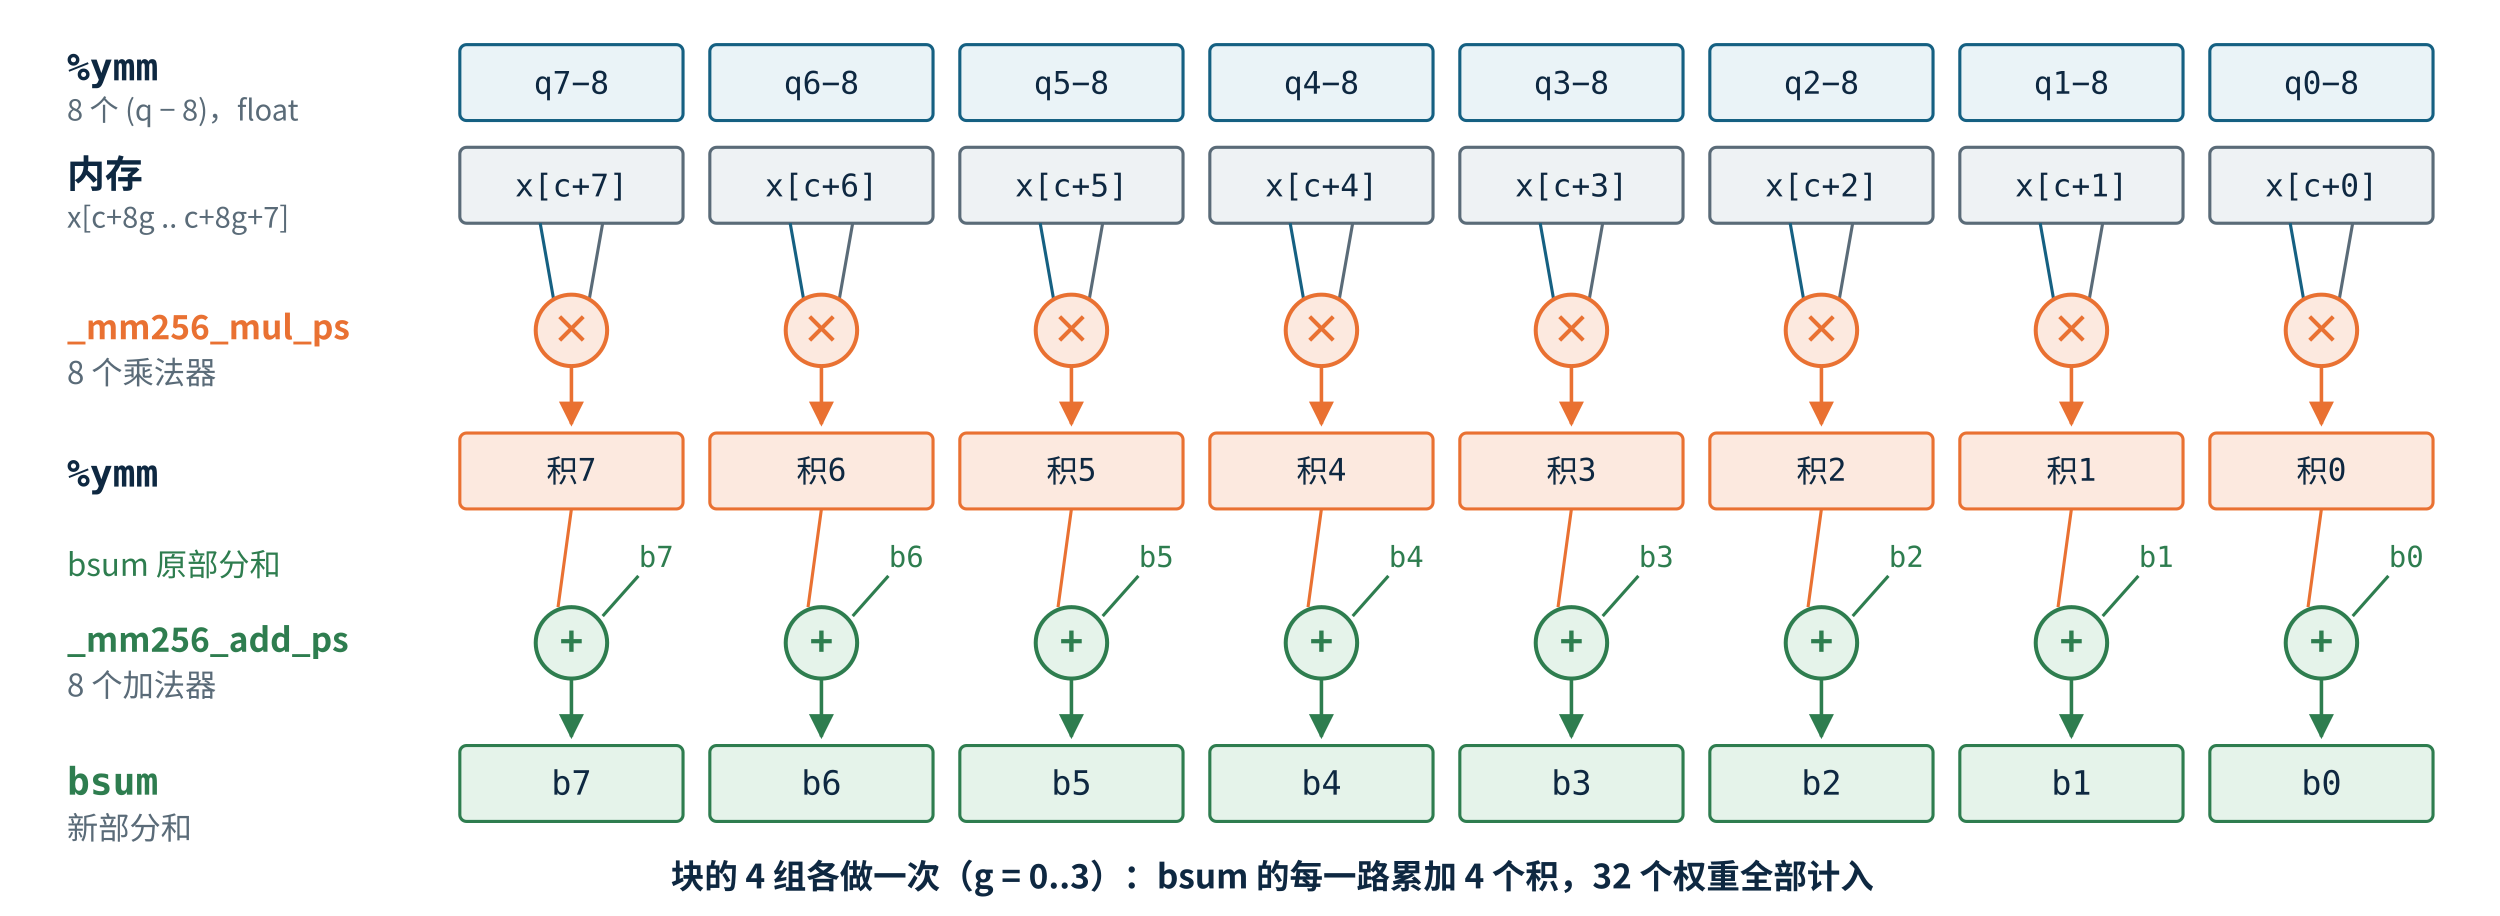
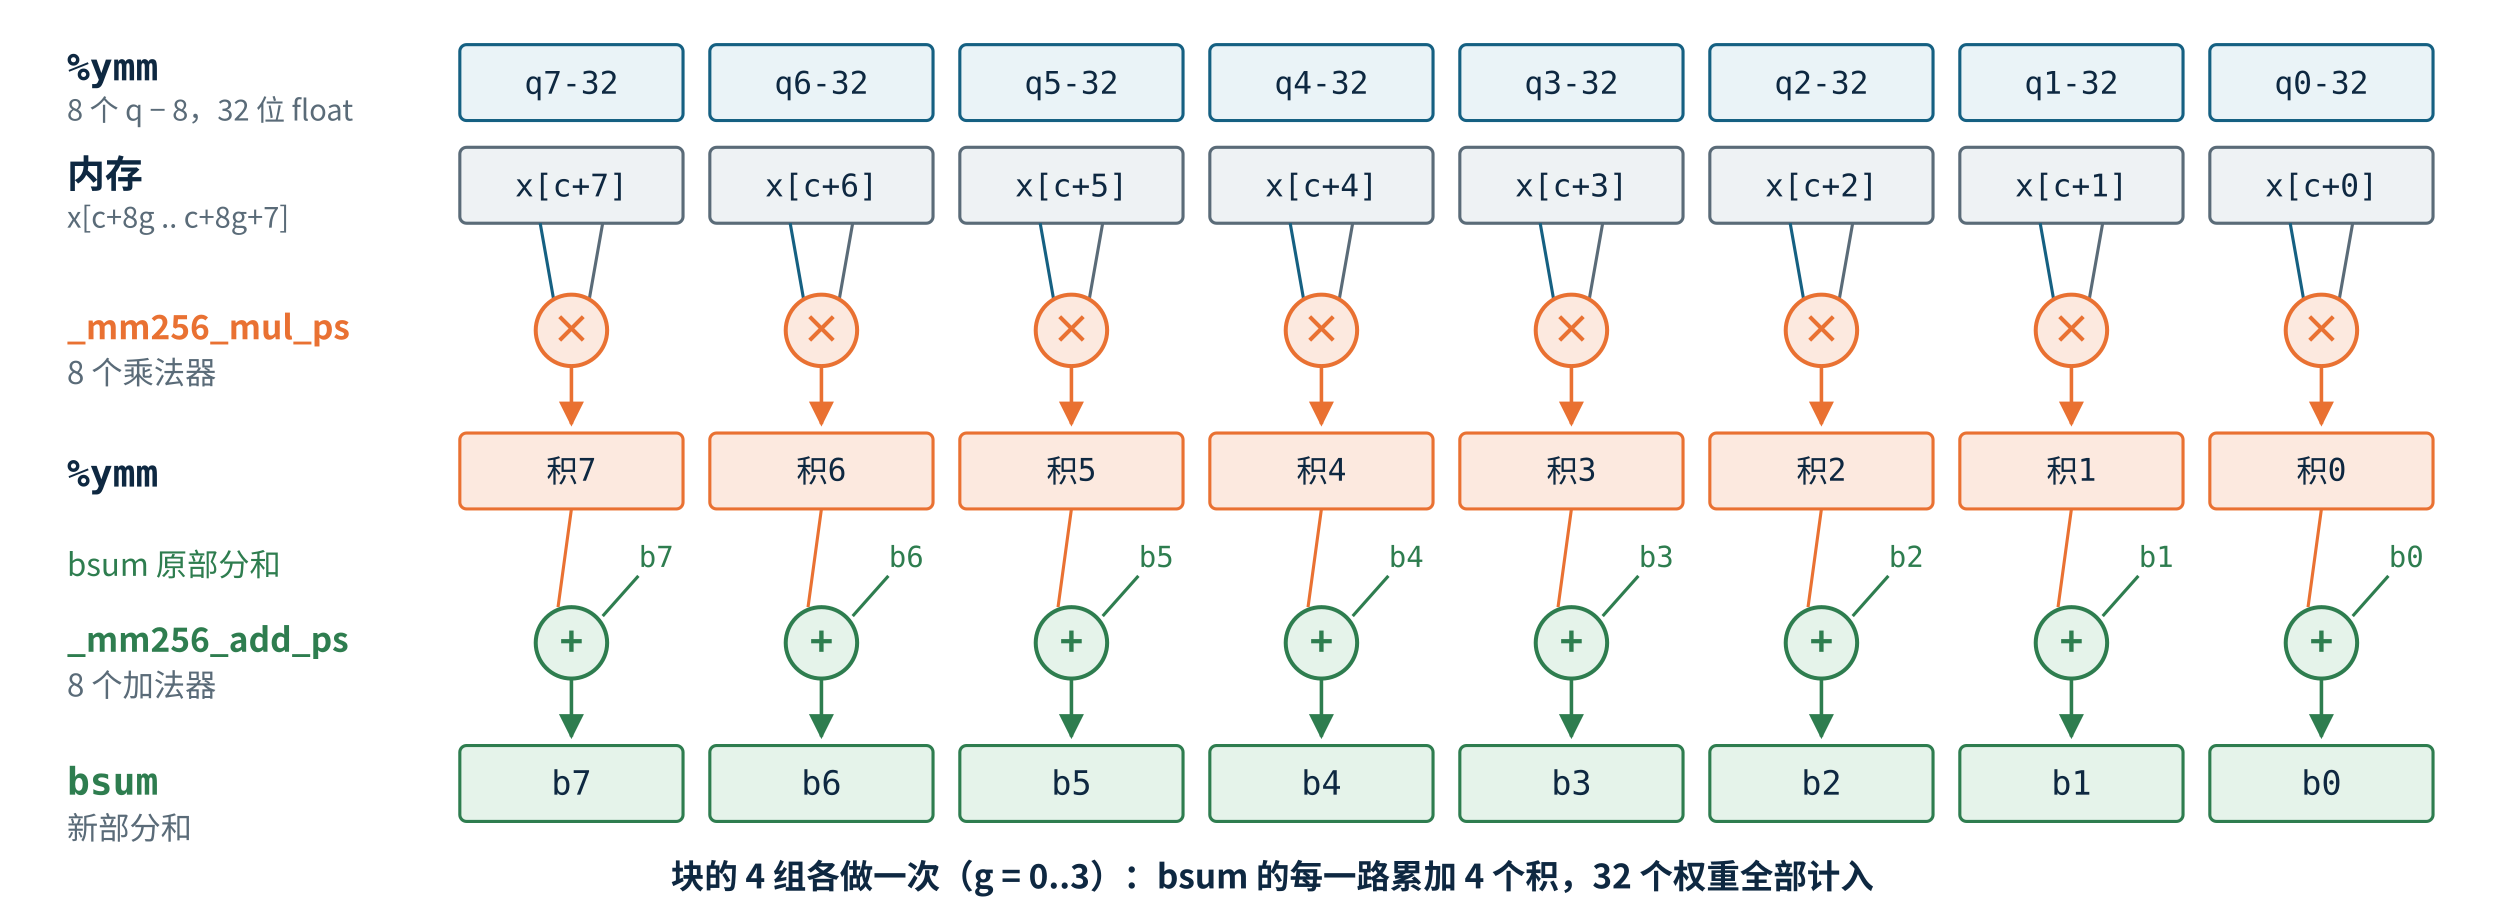
<svg xmlns="http://www.w3.org/2000/svg" viewBox="-10 0 1120 410" width="1120" height="410">
  <defs>
    <marker id="ah-156082" viewBox="0 0 10 10" refX="9" refY="5" markerWidth="7" markerHeight="7" orient="auto-start-reverse">
      <path d="M0,0 L10,5 L0,10 z" fill="#156082" />
    </marker>
    <marker id="ah-e97132" viewBox="0 0 10 10" refX="9" refY="5" markerWidth="7" markerHeight="7" orient="auto-start-reverse">
      <path d="M0,0 L10,5 L0,10 z" fill="#e97132" />
    </marker>
    <marker id="ah-0e2841" viewBox="0 0 10 10" refX="9" refY="5" markerWidth="7" markerHeight="7" orient="auto-start-reverse">
      <path d="M0,0 L10,5 L0,10 z" fill="#0e2841" />
    </marker>
    <marker id="ah-2e7d4f" viewBox="0 0 10 10" refX="9" refY="5" markerWidth="7" markerHeight="7" orient="auto-start-reverse">
      <path d="M0,0 L10,5 L0,10 z" fill="#2e7d4f" />
    </marker>
    <marker id="ah-c0392b" viewBox="0 0 10 10" refX="9" refY="5" markerWidth="7" markerHeight="7" orient="auto-start-reverse">
      <path d="M0,0 L10,5 L0,10 z" fill="#c0392b" />
    </marker>
    <marker id="ah-5a6b78" viewBox="0 0 10 10" refX="9" refY="5" markerWidth="7" markerHeight="7" orient="auto-start-reverse">
      <path d="M0,0 L10,5 L0,10 z" fill="#5a6b78" />
    </marker>
    <marker id="ah-9fb5c3" viewBox="0 0 10 10" refX="9" refY="5" markerWidth="7" markerHeight="7" orient="auto-start-reverse">
      <path d="M0,0 L10,5 L0,10 z" fill="#9fb5c3" />
    </marker>
  </defs>
  <text x="20.0" y="36.0" font-family="SFMono-Regular, Menlo, DejaVu Sans Mono, Consolas, monospace" font-size="17" font-weight="bold" fill="#0e2841" text-anchor="start">%ymm</text>
-   <text x="20.0" y="54.0" font-family="PingFang SC, Noto Sans CJK SC, Source Han Sans SC, sans-serif" font-size="13" font-weight="normal" fill="#5a6b78" text-anchor="start">8 个 (q − 8)，float</text>
+   <text x="20.0" y="54.0" font-family="PingFang SC, Noto Sans CJK SC, Source Han Sans SC, sans-serif" font-size="13" font-weight="normal" fill="#5a6b78" text-anchor="start">8 个 q − 8，32 位 float</text>
  <text x="20.0" y="84.0" font-family="PingFang SC, Noto Sans CJK SC, Source Han Sans SC, sans-serif" font-size="17" font-weight="bold" fill="#0e2841" text-anchor="start">内存</text>
  <text x="20.0" y="102.0" font-family="PingFang SC, Noto Sans CJK SC, Source Han Sans SC, sans-serif" font-size="13" font-weight="normal" fill="#5a6b78" text-anchor="start">x[c+8g .. c+8g+7]</text>
  <rect x="980.0" y="20.0" width="100.0" height="34.0" rx="3" fill="#eaf3f7" stroke="#156082" stroke-width="1.4" />
-   <text x="1030.0" y="42.0" font-family="SFMono-Regular, Menlo, DejaVu Sans Mono, Consolas, monospace" font-size="14" font-weight="normal" fill="#0e2841" text-anchor="middle">q0−8</text>
+   <text x="1030.0" y="42.0" font-family="SFMono-Regular, Menlo, DejaVu Sans Mono, Consolas, monospace" font-size="14" font-weight="normal" fill="#0e2841" text-anchor="middle">q0-32</text>
  <rect x="868.0" y="20.0" width="100.0" height="34.0" rx="3" fill="#eaf3f7" stroke="#156082" stroke-width="1.4" />
-   <text x="918.0" y="42.0" font-family="SFMono-Regular, Menlo, DejaVu Sans Mono, Consolas, monospace" font-size="14" font-weight="normal" fill="#0e2841" text-anchor="middle">q1−8</text>
+   <text x="918.0" y="42.0" font-family="SFMono-Regular, Menlo, DejaVu Sans Mono, Consolas, monospace" font-size="14" font-weight="normal" fill="#0e2841" text-anchor="middle">q1-32</text>
  <rect x="756.0" y="20.0" width="100.0" height="34.0" rx="3" fill="#eaf3f7" stroke="#156082" stroke-width="1.4" />
-   <text x="806.0" y="42.0" font-family="SFMono-Regular, Menlo, DejaVu Sans Mono, Consolas, monospace" font-size="14" font-weight="normal" fill="#0e2841" text-anchor="middle">q2−8</text>
+   <text x="806.0" y="42.0" font-family="SFMono-Regular, Menlo, DejaVu Sans Mono, Consolas, monospace" font-size="14" font-weight="normal" fill="#0e2841" text-anchor="middle">q2-32</text>
  <rect x="644.0" y="20.0" width="100.0" height="34.0" rx="3" fill="#eaf3f7" stroke="#156082" stroke-width="1.4" />
-   <text x="694.0" y="42.0" font-family="SFMono-Regular, Menlo, DejaVu Sans Mono, Consolas, monospace" font-size="14" font-weight="normal" fill="#0e2841" text-anchor="middle">q3−8</text>
+   <text x="694.0" y="42.0" font-family="SFMono-Regular, Menlo, DejaVu Sans Mono, Consolas, monospace" font-size="14" font-weight="normal" fill="#0e2841" text-anchor="middle">q3-32</text>
  <rect x="532.0" y="20.0" width="100.0" height="34.0" rx="3" fill="#eaf3f7" stroke="#156082" stroke-width="1.4" />
-   <text x="582.0" y="42.0" font-family="SFMono-Regular, Menlo, DejaVu Sans Mono, Consolas, monospace" font-size="14" font-weight="normal" fill="#0e2841" text-anchor="middle">q4−8</text>
+   <text x="582.0" y="42.0" font-family="SFMono-Regular, Menlo, DejaVu Sans Mono, Consolas, monospace" font-size="14" font-weight="normal" fill="#0e2841" text-anchor="middle">q4-32</text>
  <rect x="420.0" y="20.0" width="100.0" height="34.0" rx="3" fill="#eaf3f7" stroke="#156082" stroke-width="1.4" />
-   <text x="470.0" y="42.0" font-family="SFMono-Regular, Menlo, DejaVu Sans Mono, Consolas, monospace" font-size="14" font-weight="normal" fill="#0e2841" text-anchor="middle">q5−8</text>
+   <text x="470.0" y="42.0" font-family="SFMono-Regular, Menlo, DejaVu Sans Mono, Consolas, monospace" font-size="14" font-weight="normal" fill="#0e2841" text-anchor="middle">q5-32</text>
  <rect x="308.0" y="20.0" width="100.0" height="34.0" rx="3" fill="#eaf3f7" stroke="#156082" stroke-width="1.4" />
-   <text x="358.0" y="42.0" font-family="SFMono-Regular, Menlo, DejaVu Sans Mono, Consolas, monospace" font-size="14" font-weight="normal" fill="#0e2841" text-anchor="middle">q6−8</text>
+   <text x="358.0" y="42.0" font-family="SFMono-Regular, Menlo, DejaVu Sans Mono, Consolas, monospace" font-size="14" font-weight="normal" fill="#0e2841" text-anchor="middle">q6-32</text>
  <rect x="196.0" y="20.0" width="100.0" height="34.0" rx="3" fill="#eaf3f7" stroke="#156082" stroke-width="1.4" />
-   <text x="246.0" y="42.0" font-family="SFMono-Regular, Menlo, DejaVu Sans Mono, Consolas, monospace" font-size="14" font-weight="normal" fill="#0e2841" text-anchor="middle">q7−8</text>
+   <text x="246.0" y="42.0" font-family="SFMono-Regular, Menlo, DejaVu Sans Mono, Consolas, monospace" font-size="14" font-weight="normal" fill="#0e2841" text-anchor="middle">q7-32</text>
  <rect x="980.0" y="66.0" width="100.0" height="34.0" rx="3" fill="#eef2f4" stroke="#5a6b78" stroke-width="1.4" />
  <text x="1030.0" y="88.0" font-family="SFMono-Regular, Menlo, DejaVu Sans Mono, Consolas, monospace" font-size="14" font-weight="normal" fill="#0e2841" text-anchor="middle">x[c+0]</text>
  <rect x="868.0" y="66.0" width="100.0" height="34.0" rx="3" fill="#eef2f4" stroke="#5a6b78" stroke-width="1.4" />
  <text x="918.0" y="88.0" font-family="SFMono-Regular, Menlo, DejaVu Sans Mono, Consolas, monospace" font-size="14" font-weight="normal" fill="#0e2841" text-anchor="middle">x[c+1]</text>
  <rect x="756.0" y="66.0" width="100.0" height="34.0" rx="3" fill="#eef2f4" stroke="#5a6b78" stroke-width="1.4" />
  <text x="806.0" y="88.0" font-family="SFMono-Regular, Menlo, DejaVu Sans Mono, Consolas, monospace" font-size="14" font-weight="normal" fill="#0e2841" text-anchor="middle">x[c+2]</text>
  <rect x="644.0" y="66.0" width="100.0" height="34.0" rx="3" fill="#eef2f4" stroke="#5a6b78" stroke-width="1.4" />
  <text x="694.0" y="88.0" font-family="SFMono-Regular, Menlo, DejaVu Sans Mono, Consolas, monospace" font-size="14" font-weight="normal" fill="#0e2841" text-anchor="middle">x[c+3]</text>
  <rect x="532.0" y="66.0" width="100.0" height="34.0" rx="3" fill="#eef2f4" stroke="#5a6b78" stroke-width="1.4" />
  <text x="582.0" y="88.0" font-family="SFMono-Regular, Menlo, DejaVu Sans Mono, Consolas, monospace" font-size="14" font-weight="normal" fill="#0e2841" text-anchor="middle">x[c+4]</text>
  <rect x="420.0" y="66.0" width="100.0" height="34.0" rx="3" fill="#eef2f4" stroke="#5a6b78" stroke-width="1.4" />
  <text x="470.0" y="88.0" font-family="SFMono-Regular, Menlo, DejaVu Sans Mono, Consolas, monospace" font-size="14" font-weight="normal" fill="#0e2841" text-anchor="middle">x[c+5]</text>
  <rect x="308.0" y="66.0" width="100.0" height="34.0" rx="3" fill="#eef2f4" stroke="#5a6b78" stroke-width="1.4" />
  <text x="358.0" y="88.0" font-family="SFMono-Regular, Menlo, DejaVu Sans Mono, Consolas, monospace" font-size="14" font-weight="normal" fill="#0e2841" text-anchor="middle">x[c+6]</text>
  <rect x="196.0" y="66.0" width="100.0" height="34.0" rx="3" fill="#eef2f4" stroke="#5a6b78" stroke-width="1.4" />
  <text x="246.0" y="88.0" font-family="SFMono-Regular, Menlo, DejaVu Sans Mono, Consolas, monospace" font-size="14" font-weight="normal" fill="#0e2841" text-anchor="middle">x[c+7]</text>
  <line x1="1016.0" y1="100.0" x2="1022.0" y2="134.0" stroke="#156082" stroke-width="1.4" />
  <line x1="1044.0" y1="100.0" x2="1038.0" y2="134.0" stroke="#5a6b78" stroke-width="1.4" />
  <circle cx="1030.0" cy="148.0" r="16.0" fill="#fce9df" stroke="#e97132" stroke-width="1.8" />
  <text x="1030.0" y="154.0" font-family="PingFang SC, Noto Sans CJK SC, Source Han Sans SC, sans-serif" font-size="18" font-weight="bold" fill="#e97132" text-anchor="middle">×</text>
  <line x1="1030.0" y1="164.0" x2="1030.0" y2="190.0" stroke="#e97132" stroke-width="1.6" marker-end="url(#ah-e97132)" />
  <text x="1068.0" y="254.0" font-family="SFMono-Regular, Menlo, DejaVu Sans Mono, Consolas, monospace" font-size="13" font-weight="normal" fill="#2e7d4f" text-anchor="middle">b0</text>
  <line x1="1060.0" y1="258.0" x2="1044.0" y2="276.0" stroke="#2e7d4f" stroke-width="1.4" />
  <line x1="1030.0" y1="228.0" x2="1024.0" y2="272.0" stroke="#e97132" stroke-width="1.4" />
  <circle cx="1030.0" cy="288.0" r="16.0" fill="#e5f3ea" stroke="#2e7d4f" stroke-width="1.8" />
  <text x="1030.0" y="294.0" font-family="PingFang SC, Noto Sans CJK SC, Source Han Sans SC, sans-serif" font-size="18" font-weight="bold" fill="#2e7d4f" text-anchor="middle">+</text>
  <line x1="1030.0" y1="304.0" x2="1030.0" y2="330.0" stroke="#2e7d4f" stroke-width="1.6" marker-end="url(#ah-2e7d4f)" />
  <line x1="904.0" y1="100.0" x2="910.0" y2="134.0" stroke="#156082" stroke-width="1.4" />
  <line x1="932.0" y1="100.0" x2="926.0" y2="134.0" stroke="#5a6b78" stroke-width="1.4" />
  <circle cx="918.0" cy="148.0" r="16.0" fill="#fce9df" stroke="#e97132" stroke-width="1.8" />
  <text x="918.0" y="154.0" font-family="PingFang SC, Noto Sans CJK SC, Source Han Sans SC, sans-serif" font-size="18" font-weight="bold" fill="#e97132" text-anchor="middle">×</text>
  <line x1="918.0" y1="164.0" x2="918.0" y2="190.0" stroke="#e97132" stroke-width="1.6" marker-end="url(#ah-e97132)" />
  <text x="956.0" y="254.0" font-family="SFMono-Regular, Menlo, DejaVu Sans Mono, Consolas, monospace" font-size="13" font-weight="normal" fill="#2e7d4f" text-anchor="middle">b1</text>
  <line x1="948.0" y1="258.0" x2="932.0" y2="276.0" stroke="#2e7d4f" stroke-width="1.4" />
  <line x1="918.0" y1="228.0" x2="912.0" y2="272.0" stroke="#e97132" stroke-width="1.4" />
  <circle cx="918.0" cy="288.0" r="16.0" fill="#e5f3ea" stroke="#2e7d4f" stroke-width="1.8" />
  <text x="918.0" y="294.0" font-family="PingFang SC, Noto Sans CJK SC, Source Han Sans SC, sans-serif" font-size="18" font-weight="bold" fill="#2e7d4f" text-anchor="middle">+</text>
  <line x1="918.0" y1="304.0" x2="918.0" y2="330.0" stroke="#2e7d4f" stroke-width="1.6" marker-end="url(#ah-2e7d4f)" />
  <line x1="792.0" y1="100.0" x2="798.0" y2="134.0" stroke="#156082" stroke-width="1.4" />
  <line x1="820.0" y1="100.0" x2="814.0" y2="134.0" stroke="#5a6b78" stroke-width="1.4" />
  <circle cx="806.0" cy="148.0" r="16.0" fill="#fce9df" stroke="#e97132" stroke-width="1.8" />
  <text x="806.0" y="154.0" font-family="PingFang SC, Noto Sans CJK SC, Source Han Sans SC, sans-serif" font-size="18" font-weight="bold" fill="#e97132" text-anchor="middle">×</text>
  <line x1="806.0" y1="164.0" x2="806.0" y2="190.0" stroke="#e97132" stroke-width="1.6" marker-end="url(#ah-e97132)" />
  <text x="844.0" y="254.0" font-family="SFMono-Regular, Menlo, DejaVu Sans Mono, Consolas, monospace" font-size="13" font-weight="normal" fill="#2e7d4f" text-anchor="middle">b2</text>
  <line x1="836.0" y1="258.0" x2="820.0" y2="276.0" stroke="#2e7d4f" stroke-width="1.4" />
  <line x1="806.0" y1="228.0" x2="800.0" y2="272.0" stroke="#e97132" stroke-width="1.4" />
  <circle cx="806.0" cy="288.0" r="16.0" fill="#e5f3ea" stroke="#2e7d4f" stroke-width="1.8" />
  <text x="806.0" y="294.0" font-family="PingFang SC, Noto Sans CJK SC, Source Han Sans SC, sans-serif" font-size="18" font-weight="bold" fill="#2e7d4f" text-anchor="middle">+</text>
  <line x1="806.0" y1="304.0" x2="806.0" y2="330.0" stroke="#2e7d4f" stroke-width="1.6" marker-end="url(#ah-2e7d4f)" />
  <line x1="680.0" y1="100.0" x2="686.0" y2="134.0" stroke="#156082" stroke-width="1.4" />
  <line x1="708.0" y1="100.0" x2="702.0" y2="134.0" stroke="#5a6b78" stroke-width="1.4" />
  <circle cx="694.0" cy="148.0" r="16.0" fill="#fce9df" stroke="#e97132" stroke-width="1.8" />
  <text x="694.0" y="154.0" font-family="PingFang SC, Noto Sans CJK SC, Source Han Sans SC, sans-serif" font-size="18" font-weight="bold" fill="#e97132" text-anchor="middle">×</text>
  <line x1="694.0" y1="164.0" x2="694.0" y2="190.0" stroke="#e97132" stroke-width="1.6" marker-end="url(#ah-e97132)" />
  <text x="732.0" y="254.0" font-family="SFMono-Regular, Menlo, DejaVu Sans Mono, Consolas, monospace" font-size="13" font-weight="normal" fill="#2e7d4f" text-anchor="middle">b3</text>
  <line x1="724.0" y1="258.0" x2="708.0" y2="276.0" stroke="#2e7d4f" stroke-width="1.4" />
  <line x1="694.0" y1="228.0" x2="688.0" y2="272.0" stroke="#e97132" stroke-width="1.4" />
  <circle cx="694.0" cy="288.0" r="16.0" fill="#e5f3ea" stroke="#2e7d4f" stroke-width="1.8" />
  <text x="694.0" y="294.0" font-family="PingFang SC, Noto Sans CJK SC, Source Han Sans SC, sans-serif" font-size="18" font-weight="bold" fill="#2e7d4f" text-anchor="middle">+</text>
  <line x1="694.0" y1="304.0" x2="694.0" y2="330.0" stroke="#2e7d4f" stroke-width="1.6" marker-end="url(#ah-2e7d4f)" />
  <line x1="568.0" y1="100.0" x2="574.0" y2="134.0" stroke="#156082" stroke-width="1.4" />
  <line x1="596.0" y1="100.0" x2="590.0" y2="134.0" stroke="#5a6b78" stroke-width="1.4" />
  <circle cx="582.0" cy="148.0" r="16.0" fill="#fce9df" stroke="#e97132" stroke-width="1.8" />
  <text x="582.0" y="154.0" font-family="PingFang SC, Noto Sans CJK SC, Source Han Sans SC, sans-serif" font-size="18" font-weight="bold" fill="#e97132" text-anchor="middle">×</text>
  <line x1="582.0" y1="164.0" x2="582.0" y2="190.0" stroke="#e97132" stroke-width="1.6" marker-end="url(#ah-e97132)" />
  <text x="620.0" y="254.0" font-family="SFMono-Regular, Menlo, DejaVu Sans Mono, Consolas, monospace" font-size="13" font-weight="normal" fill="#2e7d4f" text-anchor="middle">b4</text>
  <line x1="612.0" y1="258.0" x2="596.0" y2="276.0" stroke="#2e7d4f" stroke-width="1.4" />
  <line x1="582.0" y1="228.0" x2="576.0" y2="272.0" stroke="#e97132" stroke-width="1.4" />
  <circle cx="582.0" cy="288.0" r="16.0" fill="#e5f3ea" stroke="#2e7d4f" stroke-width="1.8" />
  <text x="582.0" y="294.0" font-family="PingFang SC, Noto Sans CJK SC, Source Han Sans SC, sans-serif" font-size="18" font-weight="bold" fill="#2e7d4f" text-anchor="middle">+</text>
  <line x1="582.0" y1="304.0" x2="582.0" y2="330.0" stroke="#2e7d4f" stroke-width="1.6" marker-end="url(#ah-2e7d4f)" />
  <line x1="456.0" y1="100.0" x2="462.0" y2="134.0" stroke="#156082" stroke-width="1.4" />
  <line x1="484.0" y1="100.0" x2="478.0" y2="134.0" stroke="#5a6b78" stroke-width="1.4" />
  <circle cx="470.0" cy="148.0" r="16.0" fill="#fce9df" stroke="#e97132" stroke-width="1.8" />
  <text x="470.0" y="154.0" font-family="PingFang SC, Noto Sans CJK SC, Source Han Sans SC, sans-serif" font-size="18" font-weight="bold" fill="#e97132" text-anchor="middle">×</text>
  <line x1="470.0" y1="164.0" x2="470.0" y2="190.0" stroke="#e97132" stroke-width="1.6" marker-end="url(#ah-e97132)" />
  <text x="508.0" y="254.0" font-family="SFMono-Regular, Menlo, DejaVu Sans Mono, Consolas, monospace" font-size="13" font-weight="normal" fill="#2e7d4f" text-anchor="middle">b5</text>
  <line x1="500.0" y1="258.0" x2="484.0" y2="276.0" stroke="#2e7d4f" stroke-width="1.4" />
  <line x1="470.0" y1="228.0" x2="464.0" y2="272.0" stroke="#e97132" stroke-width="1.4" />
  <circle cx="470.0" cy="288.0" r="16.0" fill="#e5f3ea" stroke="#2e7d4f" stroke-width="1.8" />
  <text x="470.0" y="294.0" font-family="PingFang SC, Noto Sans CJK SC, Source Han Sans SC, sans-serif" font-size="18" font-weight="bold" fill="#2e7d4f" text-anchor="middle">+</text>
  <line x1="470.0" y1="304.0" x2="470.0" y2="330.0" stroke="#2e7d4f" stroke-width="1.6" marker-end="url(#ah-2e7d4f)" />
  <line x1="344.0" y1="100.0" x2="350.0" y2="134.0" stroke="#156082" stroke-width="1.4" />
  <line x1="372.0" y1="100.0" x2="366.0" y2="134.0" stroke="#5a6b78" stroke-width="1.4" />
  <circle cx="358.0" cy="148.0" r="16.0" fill="#fce9df" stroke="#e97132" stroke-width="1.8" />
  <text x="358.0" y="154.0" font-family="PingFang SC, Noto Sans CJK SC, Source Han Sans SC, sans-serif" font-size="18" font-weight="bold" fill="#e97132" text-anchor="middle">×</text>
  <line x1="358.0" y1="164.0" x2="358.0" y2="190.0" stroke="#e97132" stroke-width="1.6" marker-end="url(#ah-e97132)" />
  <text x="396.0" y="254.0" font-family="SFMono-Regular, Menlo, DejaVu Sans Mono, Consolas, monospace" font-size="13" font-weight="normal" fill="#2e7d4f" text-anchor="middle">b6</text>
  <line x1="388.0" y1="258.0" x2="372.0" y2="276.0" stroke="#2e7d4f" stroke-width="1.4" />
  <line x1="358.0" y1="228.0" x2="352.0" y2="272.0" stroke="#e97132" stroke-width="1.4" />
  <circle cx="358.0" cy="288.0" r="16.0" fill="#e5f3ea" stroke="#2e7d4f" stroke-width="1.8" />
  <text x="358.0" y="294.0" font-family="PingFang SC, Noto Sans CJK SC, Source Han Sans SC, sans-serif" font-size="18" font-weight="bold" fill="#2e7d4f" text-anchor="middle">+</text>
  <line x1="358.0" y1="304.0" x2="358.0" y2="330.0" stroke="#2e7d4f" stroke-width="1.6" marker-end="url(#ah-2e7d4f)" />
  <line x1="232.0" y1="100.0" x2="238.0" y2="134.0" stroke="#156082" stroke-width="1.4" />
  <line x1="260.0" y1="100.0" x2="254.0" y2="134.0" stroke="#5a6b78" stroke-width="1.4" />
  <circle cx="246.0" cy="148.0" r="16.0" fill="#fce9df" stroke="#e97132" stroke-width="1.8" />
  <text x="246.0" y="154.0" font-family="PingFang SC, Noto Sans CJK SC, Source Han Sans SC, sans-serif" font-size="18" font-weight="bold" fill="#e97132" text-anchor="middle">×</text>
  <line x1="246.0" y1="164.0" x2="246.0" y2="190.0" stroke="#e97132" stroke-width="1.6" marker-end="url(#ah-e97132)" />
  <text x="284.0" y="254.0" font-family="SFMono-Regular, Menlo, DejaVu Sans Mono, Consolas, monospace" font-size="13" font-weight="normal" fill="#2e7d4f" text-anchor="middle">b7</text>
  <line x1="276.0" y1="258.0" x2="260.0" y2="276.0" stroke="#2e7d4f" stroke-width="1.4" />
  <line x1="246.0" y1="228.0" x2="240.0" y2="272.0" stroke="#e97132" stroke-width="1.4" />
  <circle cx="246.0" cy="288.0" r="16.0" fill="#e5f3ea" stroke="#2e7d4f" stroke-width="1.8" />
  <text x="246.0" y="294.0" font-family="PingFang SC, Noto Sans CJK SC, Source Han Sans SC, sans-serif" font-size="18" font-weight="bold" fill="#2e7d4f" text-anchor="middle">+</text>
  <line x1="246.0" y1="304.0" x2="246.0" y2="330.0" stroke="#2e7d4f" stroke-width="1.6" marker-end="url(#ah-2e7d4f)" />
  <rect x="980.0" y="194.0" width="100.0" height="34.0" rx="3" fill="#fce9df" stroke="#e97132" stroke-width="1.4" />
  <text x="1030.0" y="216.0" font-family="SFMono-Regular, Menlo, DejaVu Sans Mono, Consolas, monospace" font-size="14" font-weight="normal" fill="#0e2841" text-anchor="middle">积0</text>
  <rect x="868.0" y="194.0" width="100.0" height="34.0" rx="3" fill="#fce9df" stroke="#e97132" stroke-width="1.4" />
  <text x="918.0" y="216.0" font-family="SFMono-Regular, Menlo, DejaVu Sans Mono, Consolas, monospace" font-size="14" font-weight="normal" fill="#0e2841" text-anchor="middle">积1</text>
  <rect x="756.0" y="194.0" width="100.0" height="34.0" rx="3" fill="#fce9df" stroke="#e97132" stroke-width="1.4" />
  <text x="806.0" y="216.0" font-family="SFMono-Regular, Menlo, DejaVu Sans Mono, Consolas, monospace" font-size="14" font-weight="normal" fill="#0e2841" text-anchor="middle">积2</text>
  <rect x="644.0" y="194.0" width="100.0" height="34.0" rx="3" fill="#fce9df" stroke="#e97132" stroke-width="1.4" />
  <text x="694.0" y="216.0" font-family="SFMono-Regular, Menlo, DejaVu Sans Mono, Consolas, monospace" font-size="14" font-weight="normal" fill="#0e2841" text-anchor="middle">积3</text>
  <rect x="532.0" y="194.0" width="100.0" height="34.0" rx="3" fill="#fce9df" stroke="#e97132" stroke-width="1.4" />
  <text x="582.0" y="216.0" font-family="SFMono-Regular, Menlo, DejaVu Sans Mono, Consolas, monospace" font-size="14" font-weight="normal" fill="#0e2841" text-anchor="middle">积4</text>
  <rect x="420.0" y="194.0" width="100.0" height="34.0" rx="3" fill="#fce9df" stroke="#e97132" stroke-width="1.4" />
  <text x="470.0" y="216.0" font-family="SFMono-Regular, Menlo, DejaVu Sans Mono, Consolas, monospace" font-size="14" font-weight="normal" fill="#0e2841" text-anchor="middle">积5</text>
  <rect x="308.0" y="194.0" width="100.0" height="34.0" rx="3" fill="#fce9df" stroke="#e97132" stroke-width="1.4" />
  <text x="358.0" y="216.0" font-family="SFMono-Regular, Menlo, DejaVu Sans Mono, Consolas, monospace" font-size="14" font-weight="normal" fill="#0e2841" text-anchor="middle">积6</text>
  <rect x="196.0" y="194.0" width="100.0" height="34.0" rx="3" fill="#fce9df" stroke="#e97132" stroke-width="1.4" />
  <text x="246.0" y="216.0" font-family="SFMono-Regular, Menlo, DejaVu Sans Mono, Consolas, monospace" font-size="14" font-weight="normal" fill="#0e2841" text-anchor="middle">积7</text>
  <text x="20.0" y="152.0" font-family="PingFang SC, Noto Sans CJK SC, Source Han Sans SC, sans-serif" font-size="15" font-weight="bold" fill="#e97132" text-anchor="start">_mm256_mul_ps</text>
  <text x="20.0" y="172.0" font-family="PingFang SC, Noto Sans CJK SC, Source Han Sans SC, sans-serif" font-size="14" font-weight="normal" fill="#5a6b78" text-anchor="start">8 个乘法器</text>
  <text x="20.0" y="292.0" font-family="PingFang SC, Noto Sans CJK SC, Source Han Sans SC, sans-serif" font-size="15" font-weight="bold" fill="#2e7d4f" text-anchor="start">_mm256_add_ps</text>
  <text x="20.0" y="312.0" font-family="PingFang SC, Noto Sans CJK SC, Source Han Sans SC, sans-serif" font-size="14" font-weight="normal" fill="#5a6b78" text-anchor="start">8 个加法器</text>
  <text x="20.0" y="218.0" font-family="SFMono-Regular, Menlo, DejaVu Sans Mono, Consolas, monospace" font-size="17" font-weight="bold" fill="#0e2841" text-anchor="start">%ymm</text>
  <text x="20.0" y="258.0" font-family="PingFang SC, Noto Sans CJK SC, Source Han Sans SC, sans-serif" font-size="14" font-weight="normal" fill="#2e7d4f" text-anchor="start">bsum 原部分和</text>
  <rect x="980.0" y="334.0" width="100.0" height="34.0" rx="3" fill="#e5f3ea" stroke="#2e7d4f" stroke-width="1.4" />
  <text x="1030.0" y="356.0" font-family="SFMono-Regular, Menlo, DejaVu Sans Mono, Consolas, monospace" font-size="15" font-weight="normal" fill="#0e2841" text-anchor="middle">b0</text>
  <rect x="868.0" y="334.0" width="100.0" height="34.0" rx="3" fill="#e5f3ea" stroke="#2e7d4f" stroke-width="1.4" />
  <text x="918.0" y="356.0" font-family="SFMono-Regular, Menlo, DejaVu Sans Mono, Consolas, monospace" font-size="15" font-weight="normal" fill="#0e2841" text-anchor="middle">b1</text>
  <rect x="756.0" y="334.0" width="100.0" height="34.0" rx="3" fill="#e5f3ea" stroke="#2e7d4f" stroke-width="1.4" />
  <text x="806.0" y="356.0" font-family="SFMono-Regular, Menlo, DejaVu Sans Mono, Consolas, monospace" font-size="15" font-weight="normal" fill="#0e2841" text-anchor="middle">b2</text>
  <rect x="644.0" y="334.0" width="100.0" height="34.0" rx="3" fill="#e5f3ea" stroke="#2e7d4f" stroke-width="1.4" />
  <text x="694.0" y="356.0" font-family="SFMono-Regular, Menlo, DejaVu Sans Mono, Consolas, monospace" font-size="15" font-weight="normal" fill="#0e2841" text-anchor="middle">b3</text>
  <rect x="532.0" y="334.0" width="100.0" height="34.0" rx="3" fill="#e5f3ea" stroke="#2e7d4f" stroke-width="1.4" />
  <text x="582.0" y="356.0" font-family="SFMono-Regular, Menlo, DejaVu Sans Mono, Consolas, monospace" font-size="15" font-weight="normal" fill="#0e2841" text-anchor="middle">b4</text>
  <rect x="420.0" y="334.0" width="100.0" height="34.0" rx="3" fill="#e5f3ea" stroke="#2e7d4f" stroke-width="1.4" />
  <text x="470.0" y="356.0" font-family="SFMono-Regular, Menlo, DejaVu Sans Mono, Consolas, monospace" font-size="15" font-weight="normal" fill="#0e2841" text-anchor="middle">b5</text>
  <rect x="308.0" y="334.0" width="100.0" height="34.0" rx="3" fill="#e5f3ea" stroke="#2e7d4f" stroke-width="1.4" />
  <text x="358.0" y="356.0" font-family="SFMono-Regular, Menlo, DejaVu Sans Mono, Consolas, monospace" font-size="15" font-weight="normal" fill="#0e2841" text-anchor="middle">b6</text>
  <rect x="196.0" y="334.0" width="100.0" height="34.0" rx="3" fill="#e5f3ea" stroke="#2e7d4f" stroke-width="1.4" />
  <text x="246.0" y="356.0" font-family="SFMono-Regular, Menlo, DejaVu Sans Mono, Consolas, monospace" font-size="15" font-weight="normal" fill="#0e2841" text-anchor="middle">b7</text>
  <text x="20.0" y="356.0" font-family="SFMono-Regular, Menlo, DejaVu Sans Mono, Consolas, monospace" font-size="17" font-weight="bold" fill="#2e7d4f" text-anchor="start">bsum</text>
  <text x="20.0" y="376.0" font-family="PingFang SC, Noto Sans CJK SC, Source Han Sans SC, sans-serif" font-size="14" font-weight="normal" fill="#5a6b78" text-anchor="start">新部分和</text>
  <text x="560.0" y="398.0" font-family="PingFang SC, Noto Sans CJK SC, Source Han Sans SC, sans-serif" font-size="15" font-weight="bold" fill="#0e2841" text-anchor="middle">块的 4 组各做一次（g = 0..3）：bsum 的每一路累加 4 个积，32 个权重全部计入</text>
</svg>
